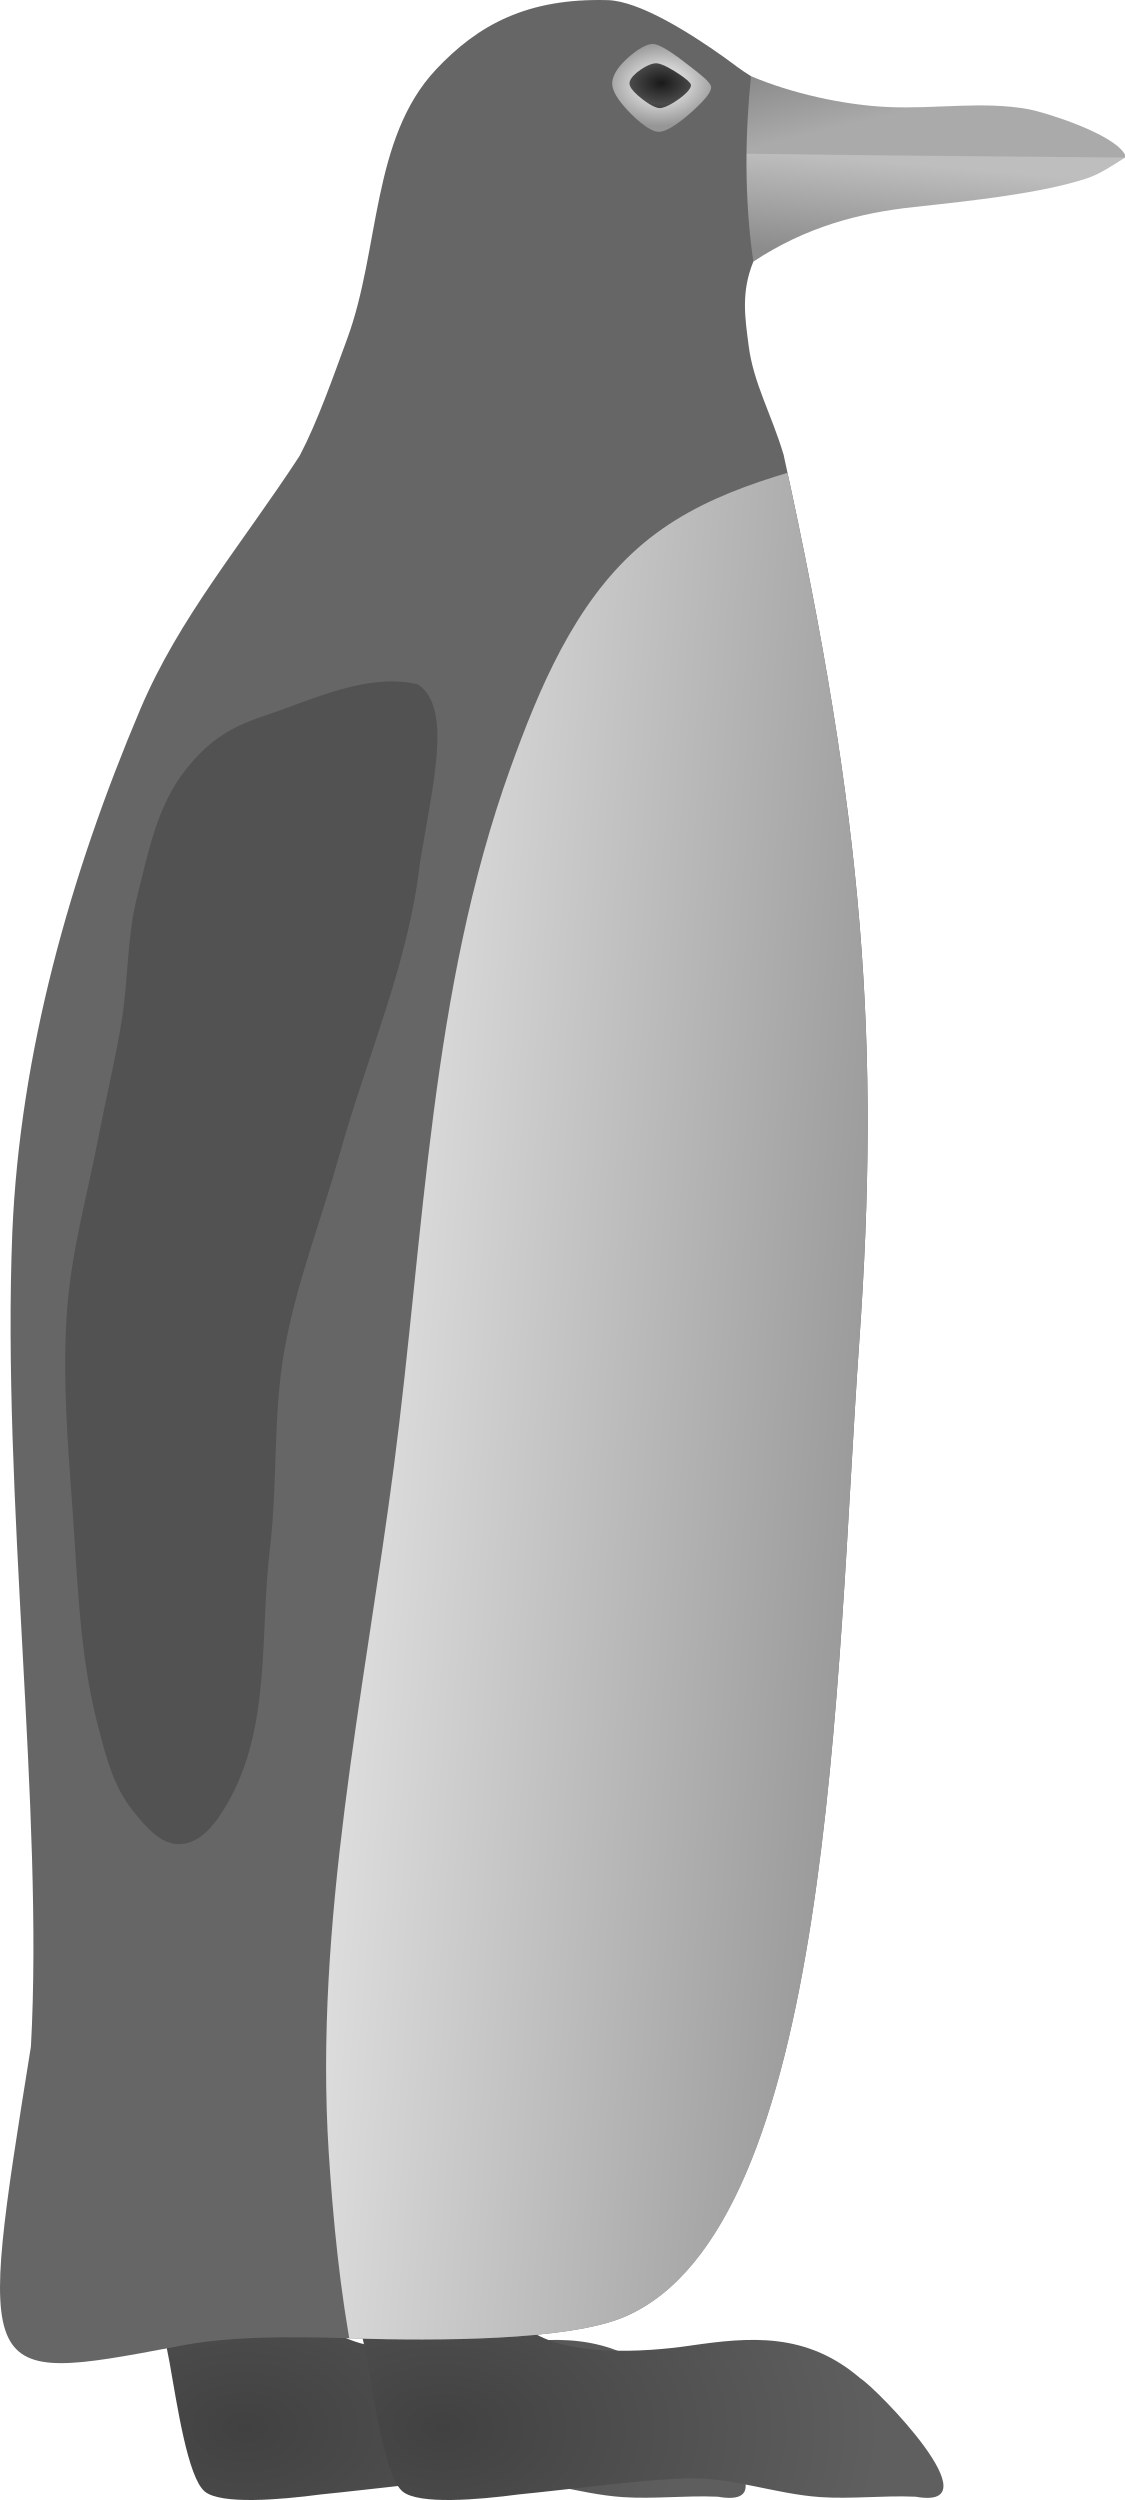
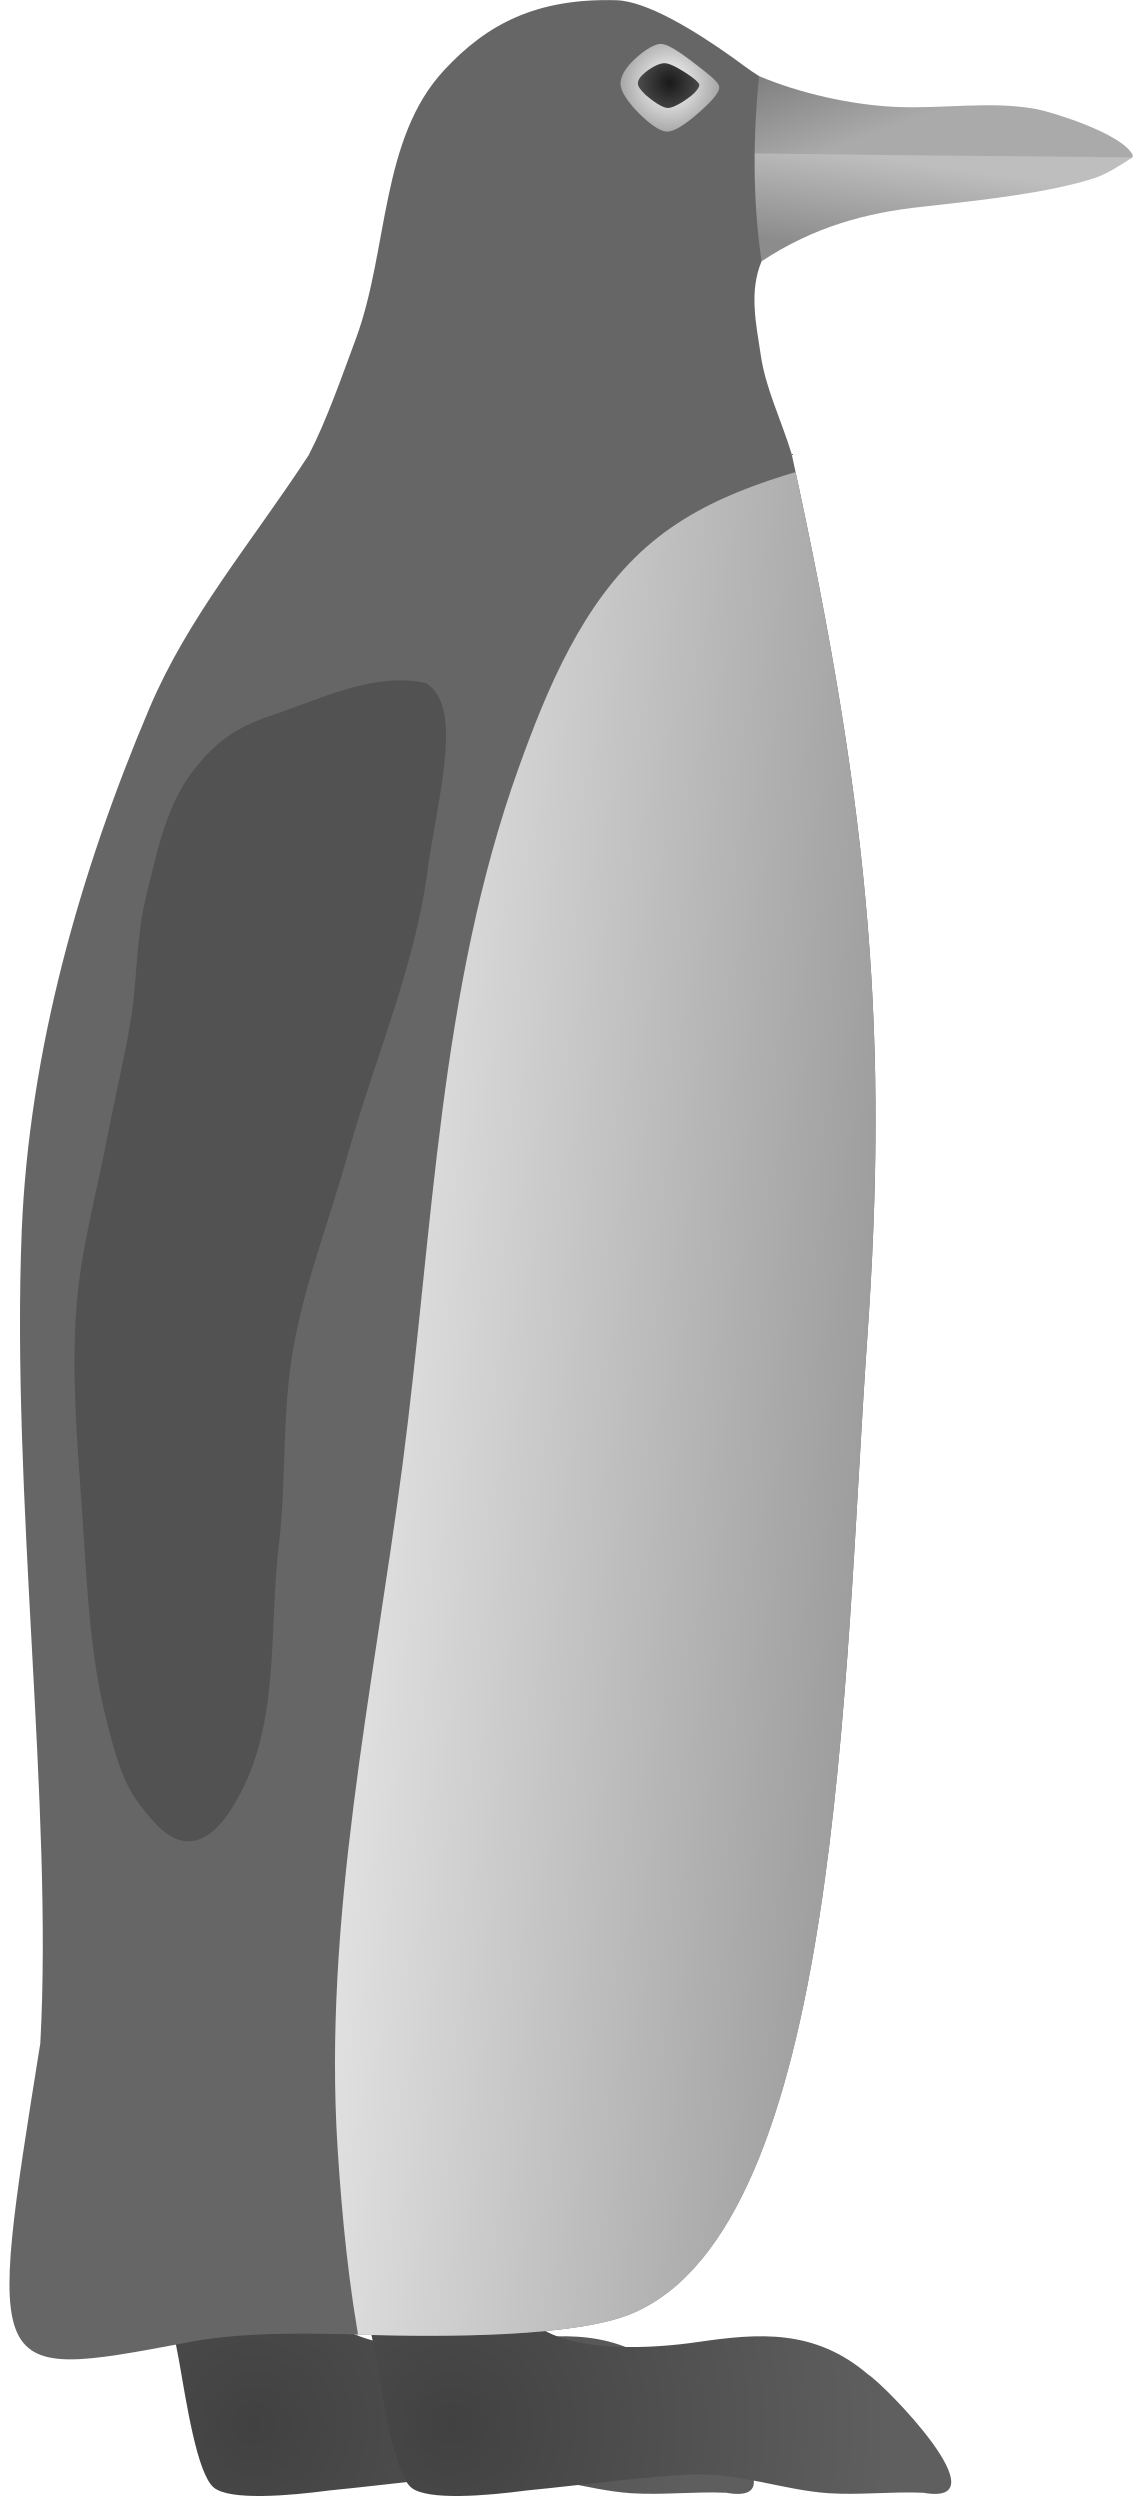
- <svg xmlns="http://www.w3.org/2000/svg" xmlns:xlink="http://www.w3.org/1999/xlink" width="119.062mm" height="264.583mm" viewBox="0 0 119.062 264.583" version="1.1" id="svg159">
-   <defs id="defs156">
-     <linearGradient id="linearGradient128817">
-       <stop style="stop-color:#414141;stop-opacity:1;" offset="0" id="stop128813" />
-       <stop style="stop-color:#5f5f5f;stop-opacity:1;" offset="1" id="stop128815" />
+ <svg xmlns="http://www.w3.org/2000/svg" version="1.2" viewBox="0 0 504 1104" width="504" height="1104" id="svg264">
+   <defs id="defs236">
+     <radialGradient id="g1" cx="112.2" cy="1070.3" r="193.1" gradientUnits="userSpaceOnUse">
+       <stop offset="0" stop-color="#414141" id="stop198" />
+       <stop offset="1" stop-color="#5e5e5e" id="stop200" />
+     </radialGradient>
+     <linearGradient id="g2" x1="402.7" y1="114.9" x2="408.8" y2="72.5" gradientUnits="userSpaceOnUse">
+       <stop offset="0" stop-color="#8c8c8c" id="stop203" />
+       <stop offset="1" stop-color="#bebebe" id="stop205" />
    </linearGradient>
-     <linearGradient id="Gradient_Beak_Upper">
-       <stop style="stop-color:#787878;stop-opacity:1;" offset="0" id="stop8464" />
-       <stop style="stop-color:#aaaaaa;stop-opacity:1;" offset="1" id="stop8466" />
+     <linearGradient id="g3" x1="417.9" y1="-4.1" x2="434.4" y2="41.8" gradientUnits="userSpaceOnUse">
+       <stop offset="0" stop-color="#787878" id="stop208" />
+       <stop offset="1" stop-color="#aaaaaa" id="stop210" />
    </linearGradient>
-     <filter style="color-interpolation-filters:sRGB" id="filter975-3-5-5-8-3-3" x="-8.0442256e-06" width="1" y="-3.1687334e-06" height="1">
-       <feGaussianBlur stdDeviation="0.001" id="feGaussianBlur977-6-7-8-6-0-2" />
-     </filter>
-     <linearGradient id="Gradient_Torso_Belly">
-       <stop style="stop-color:#fafafa;stop-opacity:1" offset="0" id="stop1207" />
-       <stop style="stop-color:#8c8c8c;stop-opacity:1" offset="1" id="stop1209" />
+     <radialGradient id="g4" cx="199.4" cy="1070.3" r="193" gradientUnits="userSpaceOnUse">
+       <stop offset="0" stop-color="#414141" id="stop213" />
+       <stop offset="1" stop-color="#5f5f5f" id="stop215" />
+     </radialGradient>
+     <radialGradient id="g5" cx="295.7" cy="37" r="25.9" gradientUnits="userSpaceOnUse">
+       <stop offset="0" stop-color="#ffffff" id="stop218" />
+       <stop offset="1" stop-color="#969696" id="stop220" />
+     </radialGradient>
+     <radialGradient id="g6" cx="295.7" cy="36.6" r="14" gradientUnits="userSpaceOnUse">
+       <stop offset="0" stop-color="#19191a" id="stop223" />
+       <stop offset="1" stop-color="#4b4b4b" id="stop225" />
+     </radialGradient>
+     <clipPath clipPathUnits="userSpaceOnUse" id="cp1">
+       <path d="m134.2 200.52c-25.45 39.03-51.51 71.15-68.25 111.33-30.46 73.07-53.07 151.65-56.41 230.7-4.66 116.33 13.66 255.07 7.95 358.88-23.82 148.8-26.03 149.45 63.84 133.3 23.12-4.86 50.95-4.51 79.28-3.67 34.75 1.02 93.96 1.12 118.88-9.52 91.95-39.22 93.17-283.81 103.43-429.3 9.3-131.9 2.37-229.2-33.34-391.72-41.83 3.7-162.23 2.61-215.38 0z" id="path228" />
+     </clipPath>
+     <linearGradient id="g7" x1="103.4" y1="219" x2="463.4" y2="240.9" gradientUnits="userSpaceOnUse">
+       <stop offset="0" stop-color="#fafafa" id="stop231" />
+       <stop offset="1" stop-color="#8c8c8c" id="stop233" />
    </linearGradient>
-     <radialGradient r="4.934" fy="149.388" fx="430.454" cy="149.388" cx="430.454" gradientTransform="matrix(1.019151,-0.06085823,0.037456,0.8244958,1293.646,36.94189)" gradientUnits="userSpaceOnUse" id="radialGradient1610-6-2" xlink:href="#Gradient_Eye_Outer" />
-     <linearGradient id="Gradient_Eye_Outer">
-       <stop style="stop-color:#ffffff;stop-opacity:1" offset="0" id="stop5390" />
-       <stop style="stop-color:#969696;stop-opacity:1;" offset="1" id="stop5392" />
-     </linearGradient>
-     <radialGradient spreadMethod="reflect" r="2.615" fy="151.381" fx="430.357" cy="151.381" cx="430.357" gradientTransform="matrix(0.9360363,0,0,0.7405205,1335.049,21.75035)" gradientUnits="userSpaceOnUse" id="radialGradient1612-1-1" xlink:href="#Gradient_Eye_Inner" />
-     <linearGradient id="Gradient_Eye_Inner">
-       <stop style="stop-color:#19191a;stop-opacity:1;" offset="0" id="stop1308" />
-       <stop style="stop-color:#4b4b4b;stop-opacity:1;" offset="1" id="stop1310" />
-     </linearGradient>
-     <radialGradient xlink:href="#linearGradient128817" id="radialGradient1620" gradientUnits="userSpaceOnUse" gradientTransform="matrix(2.455076,0.01583455,-0.00586588,1.68805,-2219.8,-411.2972)" cx="957.882" cy="414.263" fx="957.882" fy="414.263" r="28.391" />
-     <linearGradient id="Gradient_Foot">
-       <stop style="stop-color:#414141;stop-opacity:1;" offset="0" id="stop1191" />
-       <stop style="stop-color:#5e5e5e;stop-opacity:1" offset="1" id="stop1193" />
-     </linearGradient>
-     <linearGradient y2="93.056" x2="504.795" y1="56.112" x1="494.019" gradientTransform="matrix(0.5628786,0,0,0.4828743,27.9578,-142.5808)" gradientUnits="userSpaceOnUse" id="linearGradient1616" xlink:href="#Gradient_Beak_Upper" />
-     <linearGradient id="Gradient_Beak_Lower">
-       <stop style="stop-color:#8c8c8c;stop-opacity:1;" offset="0" id="stop1399" />
-       <stop style="stop-color:#bebebe;stop-opacity:1;" offset="1" id="stop1401" />
-     </linearGradient>
-     <linearGradient y2="119.129" x2="485.034" y1="153.167" x1="481.25" gradientTransform="matrix(0.2925267,0,0,0.2666191,2000.733,161.5768)" gradientUnits="userSpaceOnUse" id="linearGradient1618" xlink:href="#Gradient_Beak_Lower" />
-     <radialGradient r="28.391" fy="414.263" fx="957.882" cy="414.263" cx="957.882" gradientTransform="matrix(2.455539,0.01583465,-0.005867,1.688055,-2252.757,-411.2994)" gradientUnits="userSpaceOnUse" id="radialGradient1100" xlink:href="#Gradient_Foot" />
-     <clipPath clipPathUnits="userSpaceOnUse" id="clipPath7587">
-       <path id="path7589" style="display:inline;opacity:1;mix-blend-mode:normal;fill:#666666;fill-opacity:1;stroke:none;stroke-width:1.985;stroke-linecap:butt;stroke-linejoin:miter;stroke-miterlimit:4;stroke-dasharray:none;stroke-opacity:1;filter:url(#filter975-3-5-5-8-3-3);image-rendering:optimizeQuality" d="m 867.958,221.308 c -17.71,31.354 -35.847,57.16 -47.5,89.437 -21.196,58.705 -36.926,121.835 -39.255,185.338 -3.24,93.451 9.511,204.907 5.531,288.303 -16.572,119.538 -18.113,120.06 44.429,107.084 16.09,-3.898 35.452,-3.617 55.173,-2.946 24.179,0.824 65.38,0.898 82.728,-7.645 63.986,-31.512 64.83,-228.001 71.971,-344.882 6.474,-105.959 1.651,-184.123 -23.196,-314.687 -29.114,2.977 -112.897,2.101 -149.882,0 z" transform="matrix(0.9665896,0,0,0.958713,1709.77,26.87474)" clip-path="none" />
-     </clipPath>
-     <filter height="1" y="-3.0188065e-06" width="1" x="-7.9937995e-06" id="filter975-3-5-5-4-8-6" style="color-interpolation-filters:sRGB">
-       <feGaussianBlur id="feGaussianBlur977-6-7-8-5-0-7" stdDeviation="0.001" />
-     </filter>
-     <linearGradient xlink:href="#Gradient_Torso_Belly" id="linearGradient7646" gradientUnits="userSpaceOnUse" x1="2528.007" y1="253.283" x2="2770.165" y2="270.153" />
  </defs>
-   <path id="Flipper_Back" style="display:inline;mix-blend-mode:normal;fill:#525252;fill-opacity:1;stroke:none;stroke-width:1.75;stroke-linecap:butt;stroke-linejoin:miter;stroke-miterlimit:4;stroke-dasharray:none;stroke-opacity:1;image-rendering:optimizeQuality" d="m 65.26,155.444 c 1.296,12.855 2.01,25.9 5.598,38.394 1.481,5.155 2.937,10.62 6.506,14.855 2.098,2.489 4.847,5.892 8.295,5.643 3.804,-0.274 6.312,-4.338 7.947,-7.459 7.253,-13.848 4.686,-30.375 5.992,-45.655 1.004,-11.752 -0.216,-23.644 1.411,-35.339 1.657,-11.909 5.676,-23.45 8.465,-35.184 4.147,-17.446 10.909,-34.525 12.297,-52.366 1.787,-14.115 4.854,-27.873 -1.341,-31.792 -8.724,-1.795 -17.958,3.298 -26.407,6.572 -6.607,2.454 -9.907,5.512 -13.043,9.755 -4.983,6.742 -6.227,15.288 -7.918,23.254 -1.541,7.261 -1.054,14.764 -1.977,22.11 -0.853,6.795 -2.244,13.526 -3.288,20.299 -1.597,10.359 -4.083,20.655 -4.55,31.106 -0.533,11.942 0.812,23.907 2.013,35.809 z" transform="matrix(0.550416,0.01905457,-0.0169451,0.5348415,6.319045,74.47697)" />
-   <path style="display:inline;mix-blend-mode:normal;fill:url(#radialGradient1100);fill-opacity:1;stroke:none;stroke-width:4.104;stroke-linecap:butt;stroke-linejoin:miter;stroke-miterlimit:4;stroke-dasharray:none;stroke-opacity:1;image-rendering:optimizeQuality" d="m 84.92,292.346 c 1.24,7.271 2.915,19.076 5.605,21.408 2.558,2.219 12.136,1.362 18.377,0.499 9.294,-0.969 19.316,-2.406 26.683,-2.675 7.265,-0.265 14.257,2.601 21.465,3.105 5.045,0.352 9.914,-0.303 15.171,-0.064 12.836,2.377 -6.123,-17.863 -8.812,-19.614 -8.597,-7.693 -17.594,-6.86 -27.101,-5.418 -7.387,1.121 -19.816,1.892 -25.829,-2.742 -2.769,-2.134 -3.833,-6.682 -4.867,-10.781 -3.707,-14.702 6.335,-34.033 2.326,-46.525 -3.494,-9.282 -7.844,-8.394 -13.521,-7.457 -8.386,1.384 -13.049,5.052 -15.991,11.408 -4.107,8.874 0,20.147 1.02,30.111 1.08,9.728 4.137,20.911 5.473,28.745 z" id="Foot_Back" transform="matrix(0.6648209,0,0,0.6387151,-38.51417,63.28393)" />
-   <path id="Beak_Lower" style="display:inline;mix-blend-mode:normal;fill:url(#linearGradient1618);fill-opacity:1;stroke:none;stroke-width:0.987;stroke-linecap:butt;stroke-linejoin:miter;stroke-miterlimit:4;stroke-dasharray:none;stroke-opacity:1;image-rendering:optimizeQuality" d="m 2117.701,191.683 c 6.751,6.365 6.724,6.453 11.695,10.834 4.221,-3.278 8.476,-4.601 12.948,-5.166 4.78,-0.605 10.164,-1.294 13.836,-2.693 1.063,-0.405 2.204,-1.313 3.085,-1.979 v -0.275 c -12.633,-0.249 -29.487,-0.73 -41.561,-0.722 z" transform="matrix(1.316879,0,0,1.119584,-2724.431,-199.0465)" />
-   <path id="Beak_Upper" style="display:inline;mix-blend-mode:normal;fill:url(#linearGradient1616);fill-opacity:1;stroke:none;stroke-width:1.843;stroke-linecap:butt;stroke-linejoin:miter;stroke-miterlimit:4;stroke-dasharray:none;stroke-opacity:1;image-rendering:optimizeQuality" d="m 252.471,-87.969 c 28.475,0.624 58.367,0.806 83.776,1.059 -0.002,0.009 -0.016,-0.528 -0.017,-0.529 -1.892,-3.615 -13.04,-7.234 -15.528,-7.732 -7.524,-1.463 -14.975,-0.004 -22.988,-0.398 -7.059,-0.347 -15.527,-2.335 -22.046,-5.275 -10.263,5.724 -16.751,8.4 -23.195,12.876 z" transform="matrix(0.6533744,0,0,0.6181784,-100.6327,70.4007)" />
-   <path id="Foot_Front" d="m 117.436,292.346 c 1.23,7.271 2.915,19.076 5.604,21.408 2.559,2.219 12.134,1.362 18.374,0.499 9.292,-0.969 19.313,-2.406 26.678,-2.675 7.265,-0.265 14.255,2.601 21.462,3.105 5.045,0.352 9.913,-0.303 15.168,-0.065 12.835,2.377 -6.123,-17.863 -8.811,-19.614 -8.597,-7.693 -17.59,-6.86 -27.094,-5.418 -7.386,1.121 -19.814,1.892 -25.824,-2.742 -2.769,-2.134 -3.834,-6.682 -4.867,-10.781 -3.705,-14.702 6.334,-34.033 2.327,-46.525 -3.495,-9.282 -7.844,-8.394 -13.518,-7.457 -8.383,1.384 -13.047,5.052 -15.988,11.408 -4.106,8.874 -0.088,20.147 1.018,30.111 1.082,9.728 4.135,20.911 5.472,28.745 z" style="display:inline;mix-blend-mode:normal;fill:url(#radialGradient1620);fill-opacity:1;stroke:none;stroke-width:4.103;stroke-linecap:butt;stroke-linejoin:miter;stroke-miterlimit:4;stroke-dasharray:none;stroke-opacity:1;image-rendering:optimizeQuality" transform="matrix(0.6648218,0,0,0.638715,-39.19134,63.28393)" />
-   <path id="Head_Base" style="display:inline;mix-blend-mode:normal;fill:#666666;fill-opacity:1;stroke:none;stroke-width:3.551;stroke-linecap:butt;stroke-linejoin:miter;stroke-miterlimit:4;stroke-dasharray:none;stroke-opacity:1;image-rendering:optimizeQuality" d="m 1059,219.778 c 0,0 42.223,52.05 76.307,52.344 30.755,-0.32 71.426,-52.759 71.426,-52.759 -3.749,-14.699 -9.202,-25.494 -10.677,-39.051 -1.078,-9.906 -2.372,-18.901 1.444,-29.911 -2.864,-23.147 -2.477,-46.132 -0.71,-66.262 -3.076,-2.166 -5.597,-4.585 -8.181,-6.736 -10.996,-9.158 -25.981,-20.058 -35.5,-20.428 -24.533,-0.801 -39.648,8.734 -52.559,24.88 -19.666,24.592 -17.057,64.367 -26.99,95.966 -4.454,14.17 -9.115,29.81 -14.56,41.959 z" transform="matrix(0.3466792,0,0,0.2962233,-335.4211,-16.86285)" />
-   <g id="Eye_Front" style="display:inline" transform="matrix(0.6646946,0,0,0.7462579,29.77805,95.22326)">
-     <path id="Eye_Base" d="m 1737.252,130.027 c -0.748,-0.054 -1.992,1.077 -2.61,1.82 -0.618,0.743 -0.929,1.448 -0.913,2.052 0.016,0.605 0.358,1.329 1.063,2.246 0.705,0.917 2.066,2.383 2.913,2.411 0.847,0.029 2.292,-1.344 3.124,-2.22 0.832,-0.876 1.449,-1.678 1.383,-2.151 -0.065,-0.474 -0.876,-1.171 -1.79,-1.971 -0.914,-0.8 -2.422,-2.134 -3.17,-2.188 z" style="display:inline;fill:url(#radialGradient1610-6-2);fill-opacity:1;stroke:none;stroke-width:1.084;stroke-linecap:round;stroke-linejoin:round;stroke-miterlimit:4;stroke-dasharray:none;stroke-opacity:1;image-rendering:optimizeQuality" transform="matrix(1.85549,0,0,1.460917,-3164.242,-311.324)" />
-     <path style="display:inline;fill:url(#radialGradient1612-1-1);fill-opacity:1;stroke:none;stroke-width:0.656;stroke-linecap:butt;stroke-linejoin:round;stroke-miterlimit:4;stroke-dasharray:none;stroke-opacity:1" d="m 1737.504,132.03 c -0.472,-0.027 -1.172,0.508 -1.538,0.874 -0.366,0.366 -0.553,0.717 -0.546,1.001 0.01,0.284 0.207,0.627 0.62,1.07 0.413,0.443 1.231,1.181 1.704,1.193 0.473,0.012 1.346,-0.678 1.781,-1.101 0.435,-0.423 0.671,-0.828 0.638,-1.041 -0.033,-0.213 -0.378,-0.561 -0.858,-0.951 -0.48,-0.39 -1.33,-1.017 -1.802,-1.045 z" id="Eye_Cornea" transform="matrix(2.062501,0,0,1.535887,-3523.875,-321.4112)" />
+   <style id="style238">
+ 		.s0 { fill: #525252 } 
+ 		.s1 { fill: url(#g1) } 
+ 		.s2 { fill: url(#g2) } 
+ 		.s3 { fill: url(#g3) } 
+ 		.s4 { fill: url(#g4) } 
+ 		.s5 { fill: #666666 } 
+ 		.s6 { fill: url(#g5) } 
+ 		.s7 { fill: url(#g6) } 
+ 		.s8 { fill: url(#g7) } 
+ 	</style>
+   <path id="Flipper_Back" class="s0" d="m169.1 661.8c2.1 28.8 2.8 57.9 10.2 86 3 11.6 5.9 23.9 13.8 33.6 4.7 5.7 10.7 13.5 18.6 13.2 8.8-0.3 14.8-9.1 18.8-15.9 17.6-30.3 12.9-67.4 16.9-101.3 3.2-26.1 1.2-52.7 5.8-78.6 4.6-26.4 14.6-51.8 21.9-77.7 10.7-38.6 27.4-76.1 31.9-115.8 5.1-31.3 13.1-61.7-0.9-70.9-19.8-4.7-41.4 5.9-61 12.6-15.3 4.9-23.1 11.4-30.6 20.7-11.9 14.6-15.3 33.5-19.8 51.1-4 16.1-3.4 32.8-6.1 49.1-2.4 15.1-6.1 30-8.9 45-4.4 23-10.8 45.7-12.7 69-2 26.5 0.2 53.3 2.1 79.9z" />
+   <path id="Foot_Back" class="s1" d="m78.9 1041.6c3.4 19.3 8.1 50.7 15.5 56.9 7.1 5.9 33.6 3.6 50.9 1.3 25.7-2.5 53.5-6.4 73.9-7.1 20.1-0.7 39.5 6.9 59.4 8.3 14 0.9 27.5-0.8 42.1-0.2 35.5 6.3-17-47.5-24.4-52.2-23.9-20.4-48.8-18.2-75.1-14.4-20.5 3-54.9 5-71.5-7.3-7.7-5.7-10.6-17.8-13.5-28.7-10.3-39.1 17.5-90.5 6.4-123.8-9.6-24.7-21.7-22.3-37.4-19.8-23.2 3.7-36.1 13.4-44.3 30.3-11.4 23.7 0 53.6 2.8 80.2 3 25.8 11.5 55.6 15.2 76.5z" />
+   <path id="Beak_Lower" class="s2" d="m272.1 64.8c37 29.7 36.9 30.1 64.2 50.6 23.1-15.3 46.4-21.5 71-24.1 26.2-2.9 55.7-6.1 75.9-12.6 5.8-1.9 12.1-6.1 16.9-9.2v-1.3c-69.3-1.2-161.7-3.4-228-3.4z" />
+   <path id="Beak_Upper" class="s3" d="m272.1 66.7c77.5 1.6 158.8 2.1 228 2.8 0 0 0-1.4-0.1-1.4-5.1-9.3-35.4-18.6-42.2-19.9-20.5-3.8-40.8 0-62.6-1-19.2-0.9-42.2-6-60-13.6-27.9 14.7-45.6 21.6-63.1 33.1z" />
+   <path id="Foot_Front" class="s4" d="m166.1 1041.6c3.4 19.3 8.1 50.7 15.5 56.9 7.1 5.9 33.6 3.6 50.9 1.3 25.8-2.5 53.5-6.4 73.9-7.1 20.1-0.7 39.5 6.9 59.4 8.3 14 0.9 27.5-0.8 42-0.2 35.6 6.3-16.9-47.5-24.4-52.2-23.8-20.4-48.7-18.2-75-14.4-20.4 3-54.9 5-71.5-7.3-7.7-5.7-10.6-17.8-13.5-28.7-10.2-39.1 17.6-90.5 6.5-123.8-9.7-24.7-21.8-22.3-37.5-19.8-23.2 3.7-36.1 13.4-44.2 30.3-11.4 23.7-0.3 53.6 2.8 80.2 3 25.8 11.4 55.6 15.1 76.5z" />
+   <path id="Head_Base" class="s5" d="m136.3 201c0 0 60.9 64.2 110.1 64.6 44.5-0.4 103.2-65.1 103.2-65.1-4.8-15.7-11.5-28.8-13.7-44-2-13.6-5.2-27.6 0.4-41.1-4.2-28.6-3.6-57-1.1-81.8-4.4-2.7-8.1-5.7-11.8-8.3-15.9-11.3-37.5-24.8-51.2-25.2-35.5-1-57.3 10.7-75.9 30.7-28.4 30.3-24.7 79.4-39 118.4-6.5 17.5-13.2 36.8-21 51.8z" />
+   <g id="Eye_Front">
+     <path id="Eye_Base" class="s6" d="m292.1 19.4c-3.8-0.3-10.2 4.9-13.4 8.3-3.1 3.3-4.7 6.5-4.7 9.3 0.1 2.7 1.9 6 5.5 10.2 3.6 4.1 10.6 10.8 15 10.9 4.3 0.2 11.7-6.1 16-10.1 4.3-3.9 7.5-7.6 7.1-9.7-0.3-2.2-4.5-5.3-9.2-9-4.7-3.6-12.4-9.7-16.3-9.9z" />
+     <path id="Eye_Cornea" class="s7" d="m293.6 27.9c-2.7-0.1-6.7 2.4-8.8 4.2-2.1 1.7-3.2 3.4-3.1 4.8 0 1.3 1.2 2.9 3.5 5.1 2.4 2.1 7 5.6 9.7 5.7 2.7 0 7.7-3.3 10.2-5.3 2.5-2 3.8-4 3.7-5-0.2-1-2.2-2.7-4.9-4.5-2.8-1.9-7.6-4.9-10.3-5z" />
  </g>
-   <g id="Torso_Base" style="display:inline;mix-blend-mode:normal;stroke-width:1;stroke-dasharray:none" transform="matrix(0.6516717,0,0,0.623545,-34.89801,70.02675)">
-     <path id="Torso_Back" style="display:inline;opacity:1;mix-blend-mode:normal;fill:#666666;fill-opacity:1;stroke:none;stroke-width:1.985;stroke-linecap:butt;stroke-linejoin:miter;stroke-miterlimit:4;stroke-dasharray:none;stroke-opacity:1;filter:url(#filter975-3-5-5-8-3-3);image-rendering:optimizeQuality" d="m 869.386,221.673 c -17.71,31.354 -36.952,57.234 -48.89,89.786 -21.48,58.568 -36.926,121.835 -39.255,185.338 -3.24,93.451 9.689,204.907 5.71,288.303 -16.572,119.538 -16.848,119.631 44.213,106.369 16.09,-3.898 35.452,-3.664 55.173,-2.992 24.179,0.824 65.265,0.924 82.613,-7.619 63.986,-31.512 64.945,-227.98 72.086,-344.862 6.474,-105.959 1.651,-184.169 -23.196,-314.733 -29.114,2.977 -111.469,2.513 -148.454,0.412 z" transform="matrix(0.5294,0,0,0.4791874,-358.0385,-141.1626)" clip-path="none" />
-     <path id="Torso_Belly" style="display:inline;mix-blend-mode:normal;fill:url(#linearGradient7646);fill-opacity:1;stroke:none;stroke-width:1.909;stroke-linecap:butt;stroke-linejoin:miter;stroke-miterlimit:4;stroke-dasharray:none;stroke-opacity:1;filter:url(#filter975-3-5-5-4-8-6);image-rendering:optimizeQuality" d="m 2719.625,237.406 c -26.469,8.043 -50.376,14.324 -69.138,33.228 -18.949,19.092 -29.407,47.829 -37.943,75.023 -23.651,75.344 -25.434,157.528 -34.494,236.914 -8.825,77.332 -23.658,155.09 -19.317,232.921 2.495,44.74 8.313,99.893 25.889,131.186 h 241.185 V 239.046 c 0,0 -106.127,-1.715 -106.183,-1.641 z" transform="matrix(0.5476989,0,0,0.4998236,-1294.478,-154.5952)" clip-path="url(#clipPath7587)" />
+   <path id="Torso" class="s5" d="m136.3 201c-25.5 39-53.1 71.2-70.3 111.7-30.9 72.9-53.1 151.7-56.4 230.7-4.7 116.4 13.9 255.1 8.2 358.9-23.8 148.8-24.2 148.9 63.5 132.4 23.2-4.8 51-4.5 79.3-3.7 34.8 1 93.8 1.2 118.7-9.5 92-39.2 93.4-283.8 103.6-429.3 9.3-131.9 2.4-229.2-33.3-391.7-41.9 3.7-160.2 3.1-213.3 0.5z" />
+   <g id="Clipping-Groups" clip-path="url(#cp1)">
+     <g id="Torso-Clip">
+       <path id="Belly-Gradient" class="s8" d="m388.3 198.4c-39.4 10.4-74.9 18.6-102.8 43.1-28.2 24.8-43.7 62.1-56.4 97.4-35.2 97.9-37.8 204.6-51.3 307.6-13.1 100.5-35.2 201.4-28.7 302.5 3.7 58.1 12.3 129.7 38.5 170.3h358.5v-918.8c0 0-157.7-2.2-157.8-2.1z" />
+     </g>
  </g>
-   <path id="Flipper_Front" style="display:inline;mix-blend-mode:normal;fill:#525252;fill-opacity:1;stroke:none;stroke-width:1.75;stroke-linecap:butt;stroke-linejoin:miter;stroke-miterlimit:4;stroke-dasharray:none;stroke-opacity:1;image-rendering:optimizeQuality" d="m 65.26,155.444 c 1.296,12.855 2.01,25.9 5.598,38.394 1.481,5.155 2.937,10.62 6.506,14.855 2.098,2.489 4.847,5.892 8.295,5.643 3.804,-0.274 6.312,-4.338 7.947,-7.459 7.253,-13.848 4.686,-30.375 5.992,-45.655 1.004,-11.752 -0.216,-23.644 1.411,-35.339 1.657,-11.909 5.676,-23.45 8.465,-35.184 4.147,-17.446 10.909,-34.525 12.297,-52.366 1.787,-14.115 4.854,-27.873 -1.341,-31.792 -8.724,-1.795 -17.958,3.298 -26.407,6.572 -6.607,2.454 -9.907,5.512 -13.043,9.755 -4.983,6.742 -6.227,15.288 -7.918,23.254 -1.541,7.261 -1.054,14.764 -1.977,22.11 -0.853,6.795 -2.244,13.526 -3.288,20.299 -1.597,10.359 -4.083,20.655 -4.55,31.106 -0.533,11.942 0.812,23.907 2.013,35.809 z" transform="matrix(0.6115733,0.02117174,-0.01882789,0.5942683,-29.31174,65.9884)" />
+   <path id="Flipper_Front" class="s0" d="m36.1 665.5c2.3 31.9 3.1 64.3 11.3 95.6 3.3 12.8 6.6 26.5 15.4 37.3 5.1 6.3 11.9 15 20.7 14.7 9.7-0.3 16.4-10.2 20.8-17.8 19.6-33.6 14.3-74.8 18.8-112.5 3.5-29 1.3-58.5 6.4-87.3 5.2-29.4 16.3-57.6 24.3-86.4 12-42.8 30.5-84.5 35.5-128.6 5.6-34.7 14.5-68.5-1-78.8-22-5.2-46 6.6-67.7 14-17.1 5.5-25.7 12.7-34 23-13.3 16.2-17.1 37.3-22 56.8-4.5 17.9-3.9 36.5-6.8 54.6-2.7 16.7-6.8 33.3-10 50-4.8 25.5-12 50.7-14 76.6-2.3 29.5 0.2 59.2 2.3 88.8z" />
</svg>
